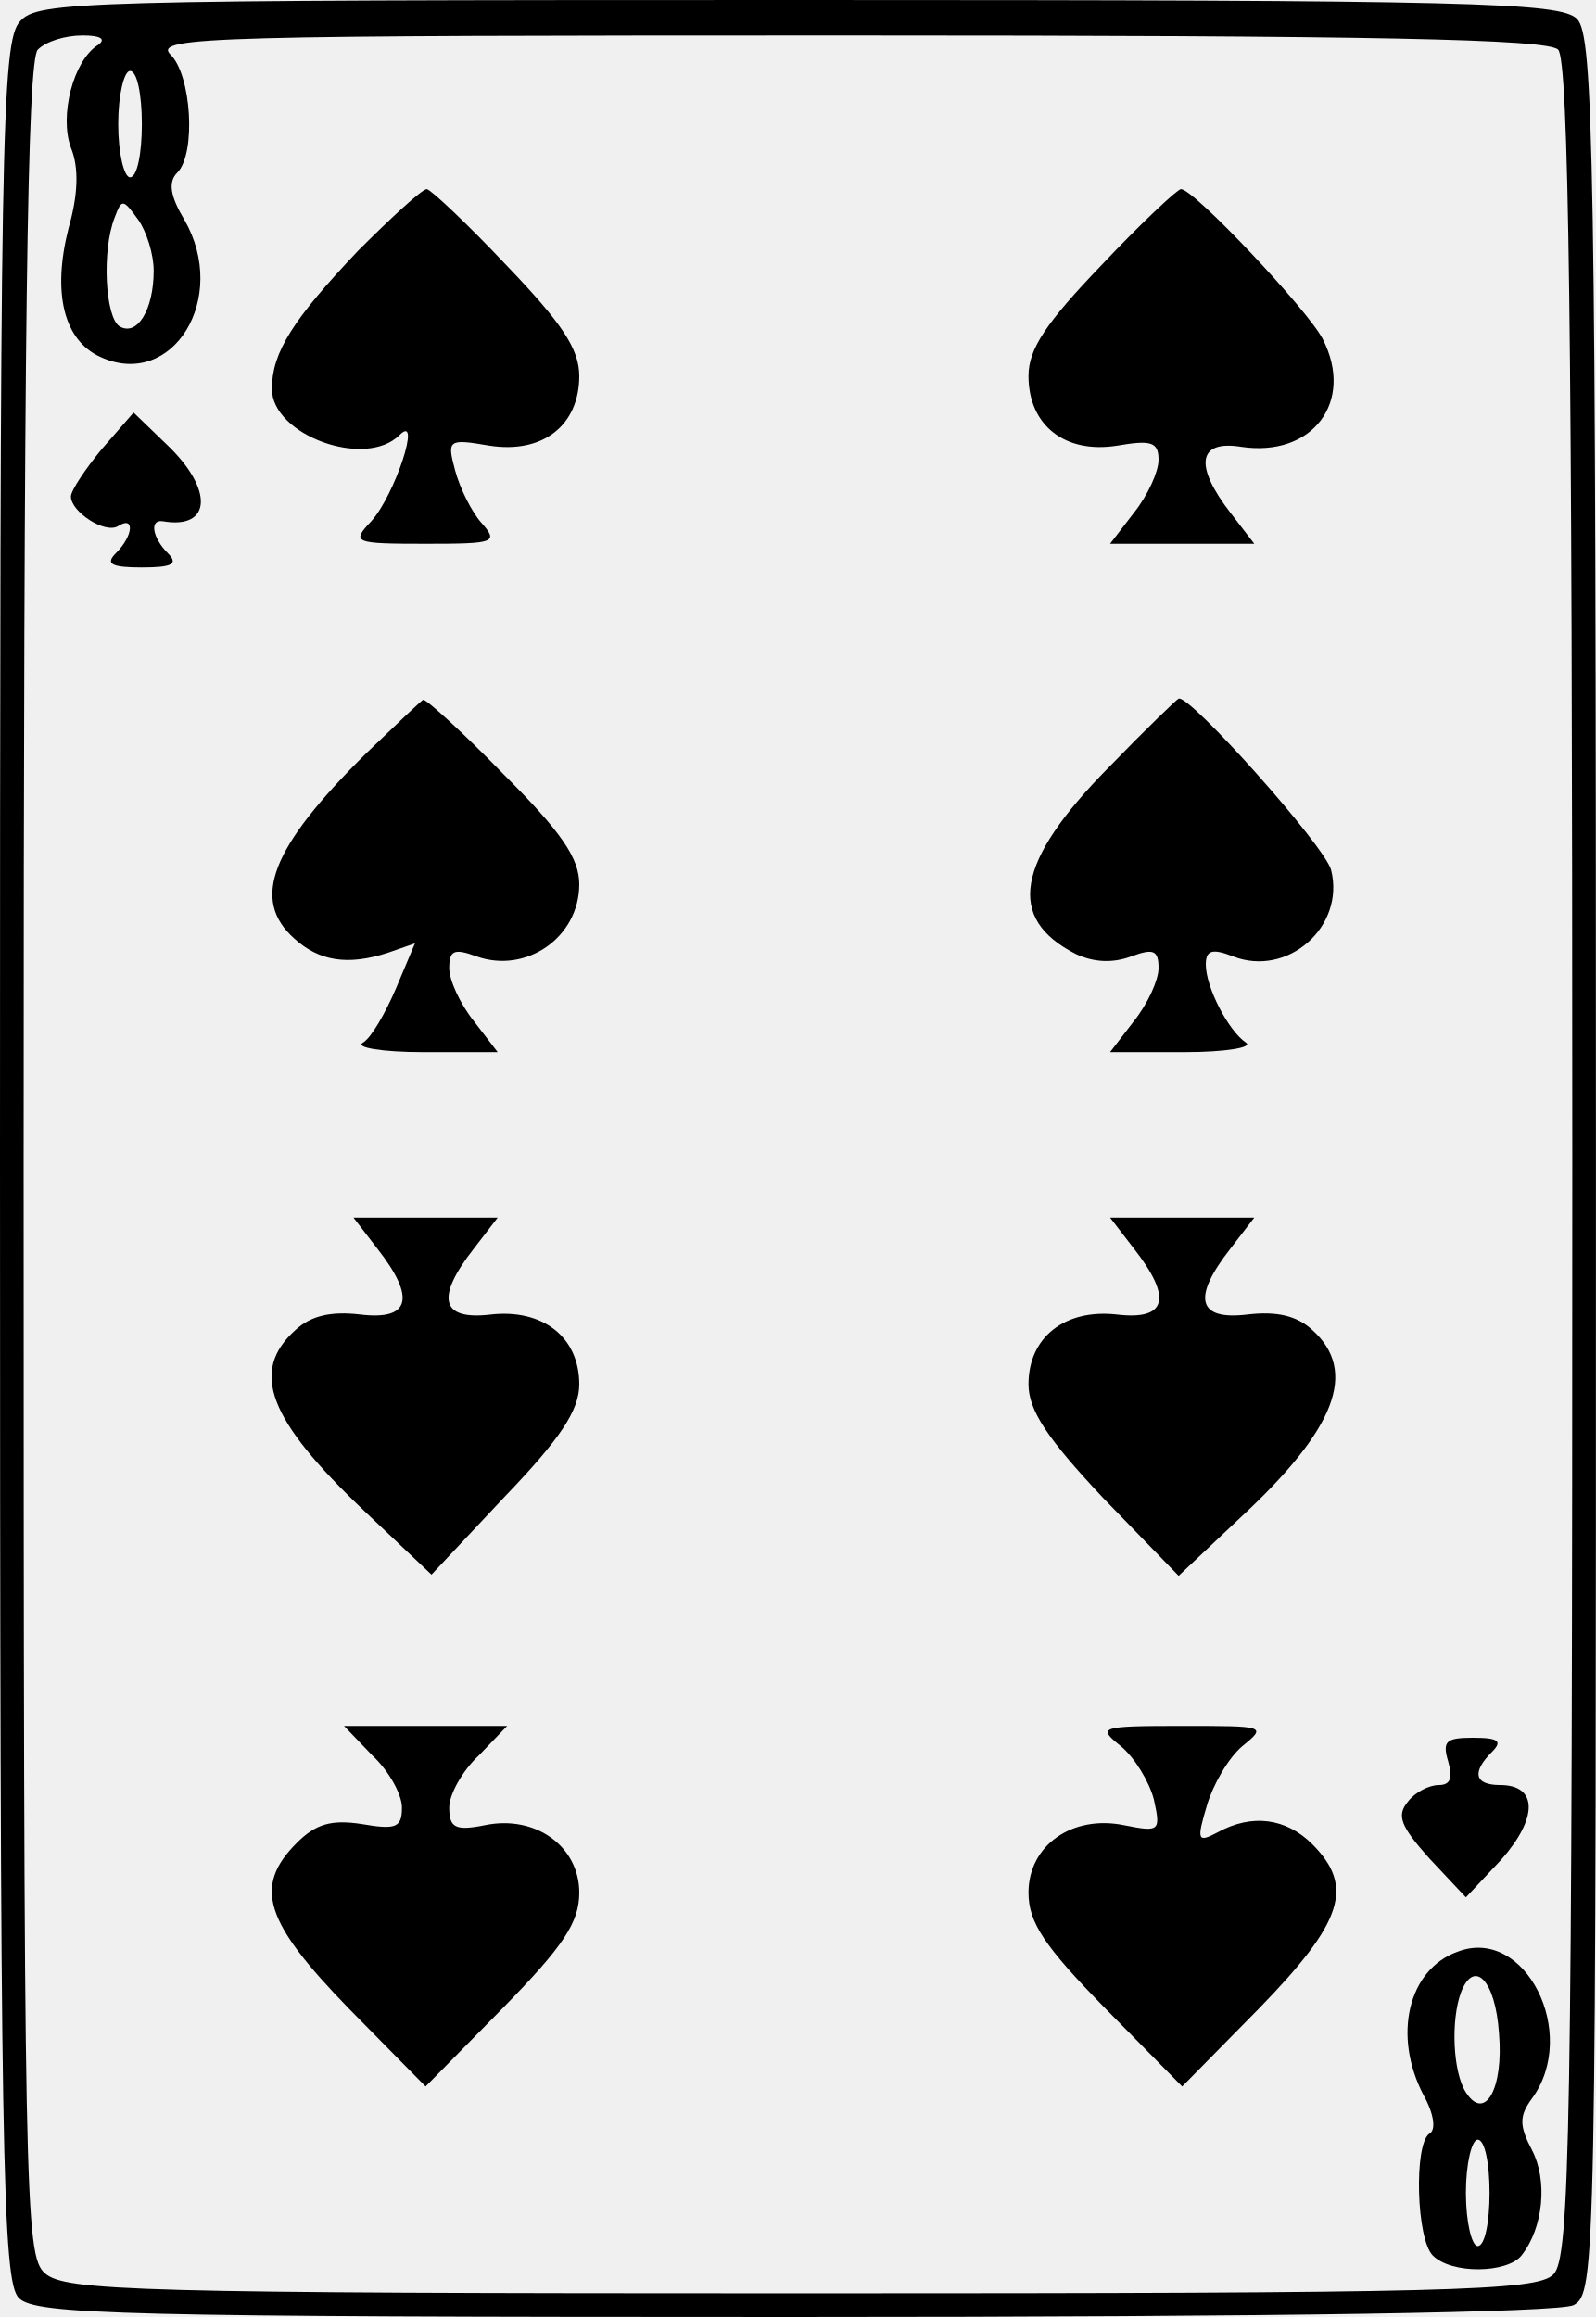
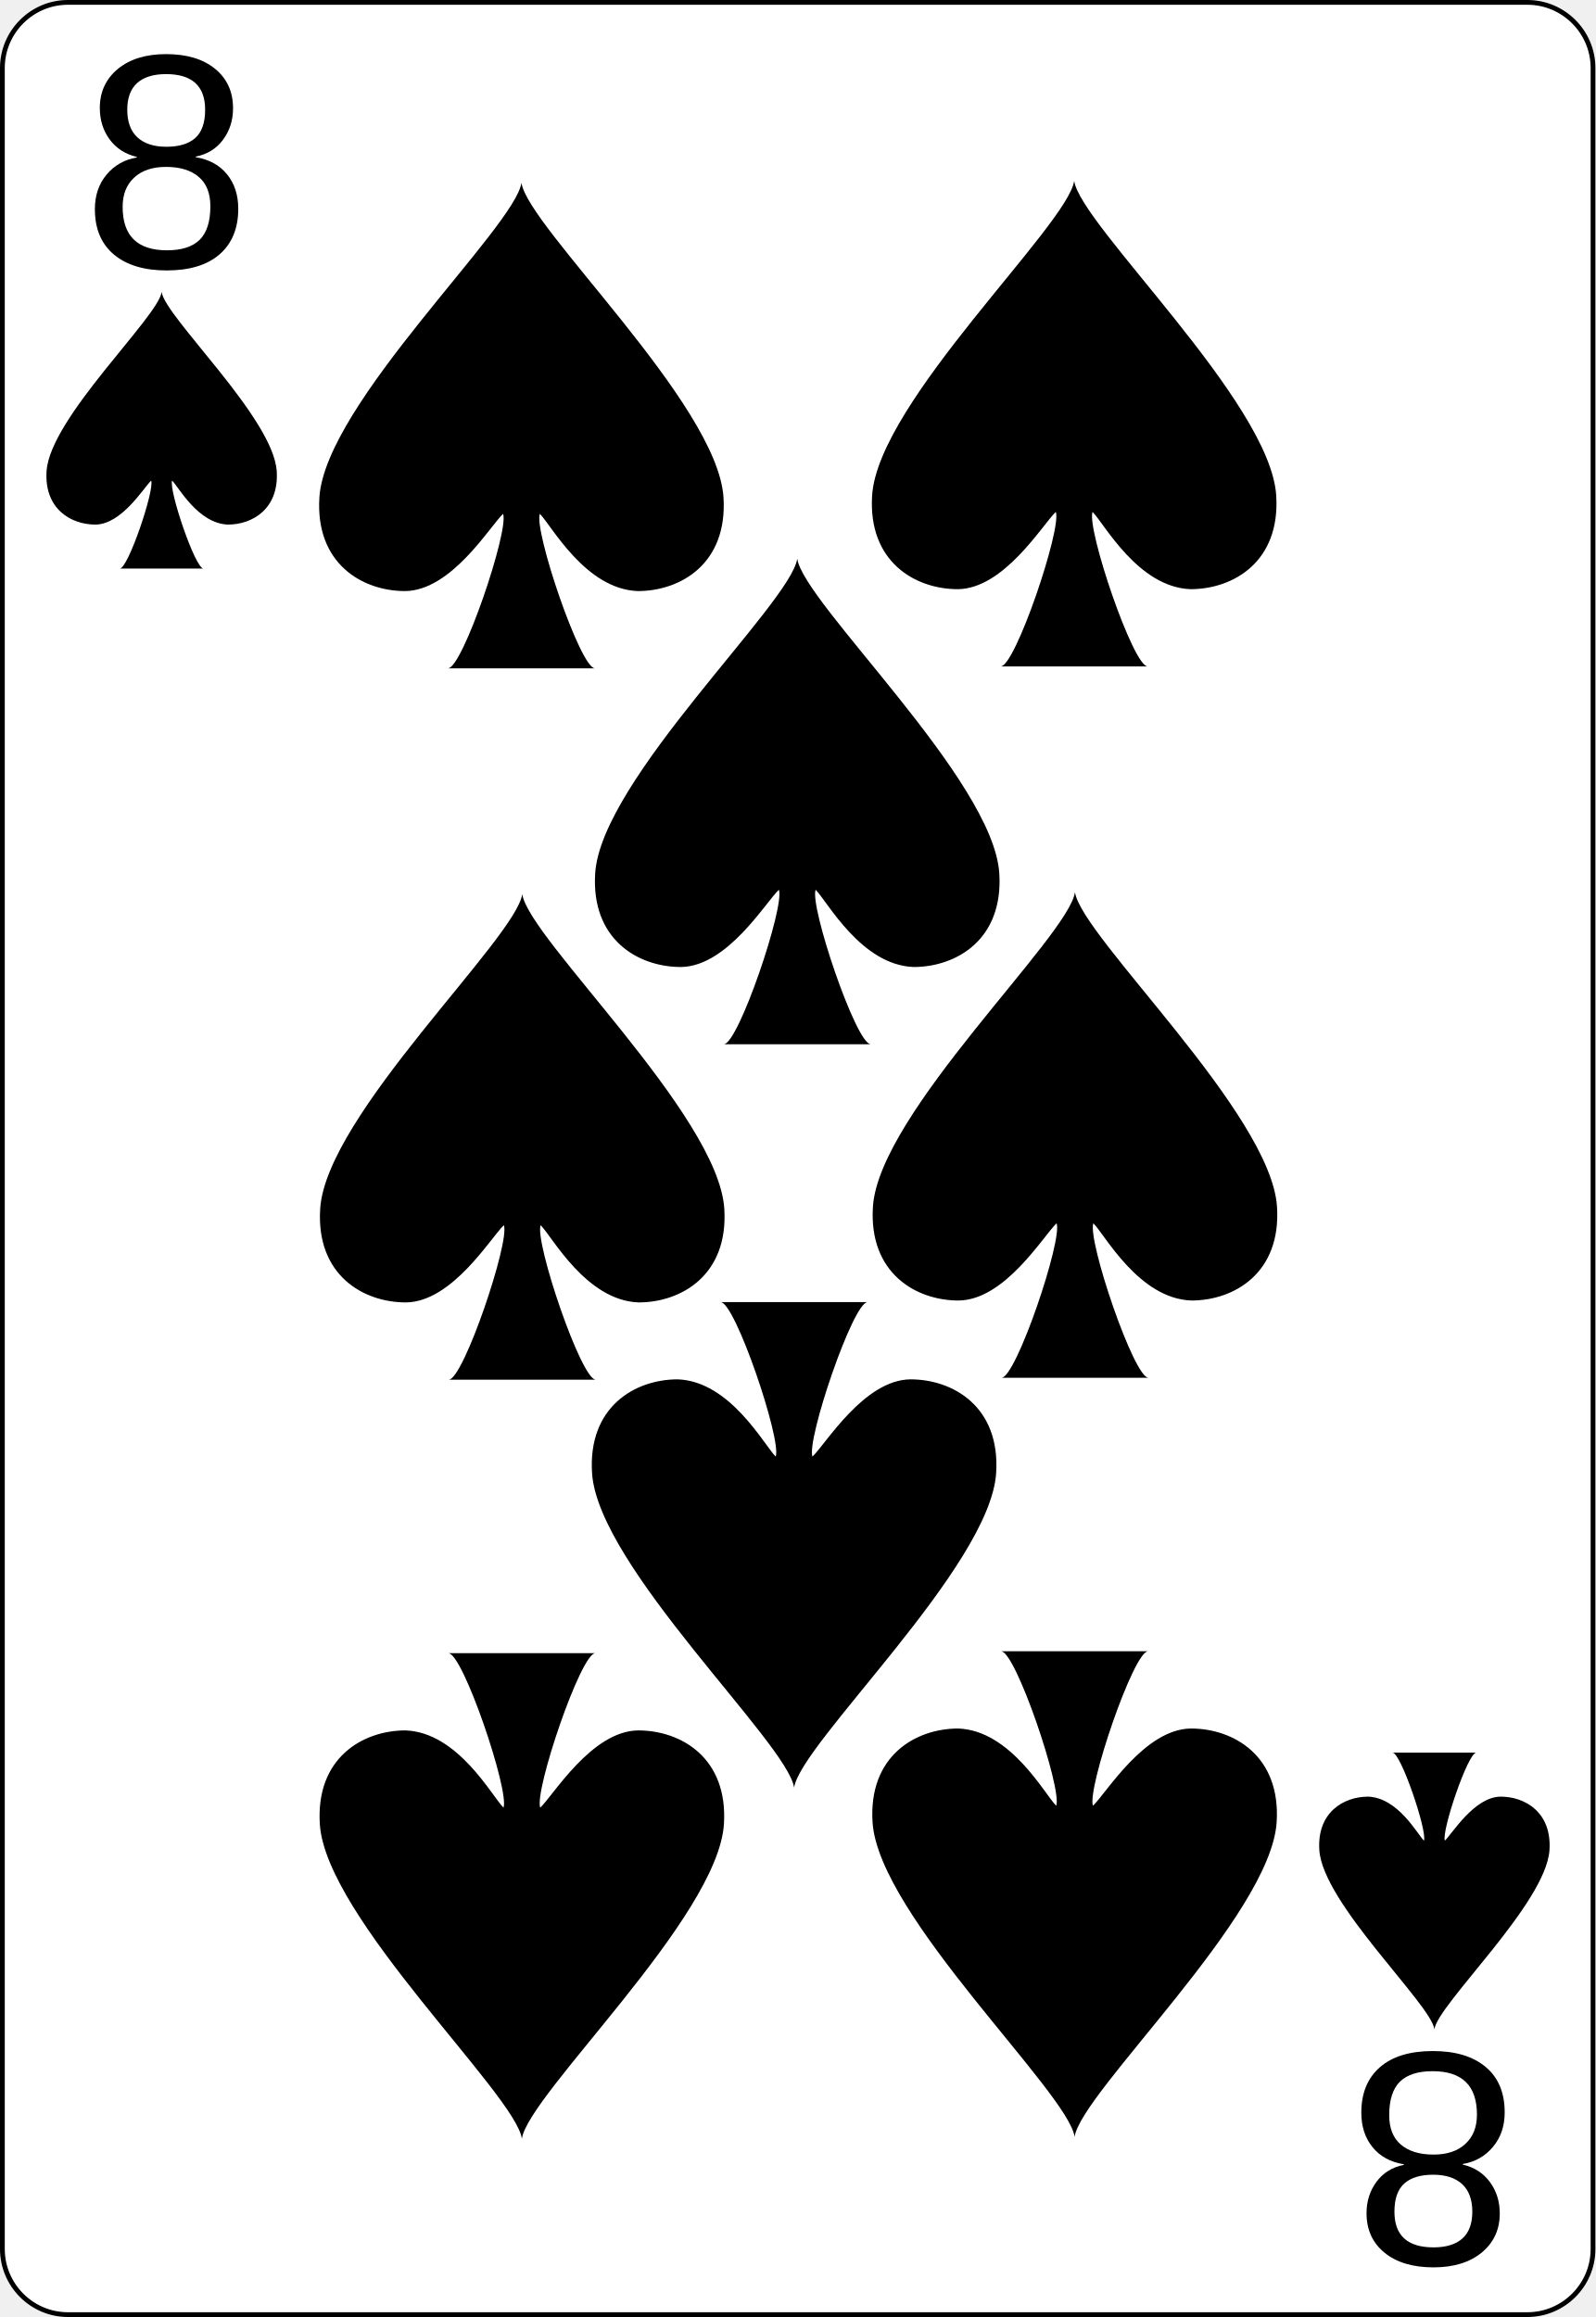
- <svg xmlns="http://www.w3.org/2000/svg" version="1.0" width="135pt" height="196pt" viewBox="0 0 135 196" preserveAspectRatio="xMidYMid meet">
-   <g transform="translate(0,196) scale(0.1,-0.1)" fill="#000000" stroke="none">
-     <path d="M17 1942 c-16 -17 -17 -98 -17 -965 0 -846 2 -947 16 -961 14 -14 87 -16 655 -16 422 0 647 4 660 10 19 10 19 32 19 965 0 854 -2 955 -16 969 -14 14 -87 16 -658 16 -610 0 -644 -1 -659 -18z m66 -20 c-21 -13 -33 -60 -23 -87 7 -17 6 -40 -2 -68 -14 -55 -4 -95 27 -109 61 -28 109 50 71 116 -12 20 -14 32 -6 40 16 16 12 83 -6 100 -14 15 38 16 573 16 445 0 592 -3 601 -12 9 -9 12 -231 12 -939 0 -830 -2 -929 -16 -943 -14 -14 -85 -16 -636 -16 -564 0 -623 2 -640 17 -17 15 -18 58 -18 943 0 707 3 929 12 938 7 7 23 12 38 12 15 0 20 -3 13 -8z m37 -67 c0 -25 -4 -45 -10 -45 -5 0 -10 20 -10 45 0 25 5 45 10 45 6 0 10 -20 10 -45z m10 -124 c0 -33 -14 -56 -29 -47 -12 8 -15 64 -4 92 6 16 7 16 20 -2 7 -10 13 -29 13 -43z" />
-     <path d="M303 1748 c-55 -58 -73 -86 -73 -117 0 -39 79 -68 108 -39 19 19 -4 -51 -24 -73 -17 -18 -15 -19 46 -19 59 0 62 1 47 18 -8 9 -18 29 -22 44 -7 26 -6 27 29 21 45 -7 76 17 76 59 0 23 -15 45 -62 94 -33 35 -64 64 -67 64 -4 0 -30 -24 -58 -52z" />
-     <path d="M932 1736 c-47 -49 -62 -71 -62 -94 0 -42 31 -66 75 -59 29 5 35 3 35 -12 0 -10 -9 -30 -21 -45 l-20 -26 61 0 61 0 -20 26 c-31 40 -28 62 9 56 60 -9 96 38 69 91 -12 24 -109 127 -120 127 -3 0 -34 -29 -67 -64z" />
-     <path d="M86 1580 c-14 -17 -26 -35 -26 -40 0 -13 29 -32 40 -25 14 9 13 -8 -2 -23 -9 -9 -4 -12 22 -12 26 0 31 3 22 12 -13 13 -16 29 -4 27 41 -7 43 27 3 65 l-28 27 -27 -31z" />
-     <path d="M310 1323 c-81 -80 -98 -124 -61 -157 21 -19 45 -23 79 -12 l23 8 -16 -38 c-9 -21 -21 -42 -28 -46 -7 -4 16 -8 51 -8 l63 0 -20 26 c-12 15 -21 35 -21 45 0 15 4 17 23 10 42 -15 87 16 87 61 0 22 -15 44 -64 93 -35 36 -66 64 -68 63 -1 0 -23 -21 -48 -45z" />
-     <path d="M938 1311 c-79 -80 -87 -128 -28 -158 15 -7 31 -8 47 -2 19 7 23 5 23 -10 0 -10 -9 -30 -21 -45 l-20 -26 63 0 c35 0 58 4 52 8 -15 10 -34 47 -34 66 0 12 5 14 23 7 46 -18 95 25 83 73 -5 20 -120 149 -129 145 -1 0 -28 -26 -59 -58z" />
-     <path d="M319 904 c33 -42 28 -61 -14 -56 -25 3 -42 -1 -55 -13 -39 -35 -23 -76 58 -153 l57 -54 62 66 c47 49 63 73 63 95 0 40 -31 64 -75 59 -42 -5 -47 14 -14 56 l20 26 -61 0 -61 0 20 -26z" />
-     <path d="M959 904 c33 -42 28 -61 -14 -56 -44 5 -75 -19 -75 -59 0 -22 16 -46 63 -96 l64 -66 52 49 c81 75 100 124 61 159 -13 12 -30 16 -55 13 -42 -5 -47 14 -14 56 l20 26 -61 0 -61 0 20 -26z" />
-     <path d="M315 475 c14 -13 25 -33 25 -44 0 -17 -5 -19 -34 -14 -26 4 -39 0 -55 -16 -37 -37 -27 -67 44 -140 l65 -66 65 66 c52 53 65 73 65 98 0 39 -37 66 -80 57 -25 -5 -30 -2 -30 15 0 11 11 31 25 44 l24 25 -69 0 -69 0 24 -25z" />
-     <path d="M948 483 c12 -10 24 -30 28 -45 6 -27 5 -28 -25 -22 -44 9 -81 -17 -81 -57 0 -25 13 -45 65 -98 l65 -66 65 66 c71 73 81 103 45 139 -22 22 -51 26 -80 10 -17 -9 -18 -7 -9 23 5 17 18 40 30 50 21 17 19 17 -51 17 -70 0 -72 -1 -52 -17z" />
-     <path d="M1225 470 c4 -14 2 -20 -8 -20 -8 0 -20 -6 -26 -14 -10 -12 -6 -21 18 -48 l31 -33 30 32 c31 35 31 63 -1 63 -22 0 -24 11 -7 28 9 9 6 12 -16 12 -23 0 -26 -3 -21 -20z" />
-     <path d="M1233 309 c-42 -15 -55 -71 -29 -121 9 -16 11 -30 5 -33 -13 -9 -11 -89 3 -103 16 -16 63 -15 75 0 19 24 22 64 9 89 -11 21 -11 29 0 44 40 55 -6 146 -63 124z m35 -69 c4 -47 -12 -75 -28 -50 -11 17 -13 61 -4 85 11 28 29 10 32 -35z m-8 -135 c0 -25 -4 -45 -10 -45 -5 0 -10 20 -10 45 0 25 5 45 10 45 6 0 10 -20 10 -45z" />
+ <svg xmlns="http://www.w3.org/2000/svg" width="167.087pt" height="242.667pt" viewBox="0 0 167.087 242.667" xml:space="preserve" id="svg2" version="1.1">
+   <defs id="defs41" />
+   <g id="Layer_x0020_1" style="fill-rule:nonzero;clip-rule:nonzero;stroke:#000000;stroke-miterlimit:4;">
+     <path style="fill:#FFFFFF;stroke-width:0.5;" d="M166.837,235.548c0,3.777-3.087,6.869-6.871,6.869H7.111c-3.775,0-6.861-3.092-6.861-6.869V7.12C0.25,3.343,3.336,0.25,7.111,0.25h152.855    c3.784,0,6.871,3.093,6.871,6.87v228.428z" id="path5" />
+     <g style="stroke:none;" id="g7">
+       <g id="g9">
+ 				
+ 			</g>
+     </g>
+     <g id="g15">
+ 			
+ 		</g>
+     <g id="g19">
+ 			
+ 		</g>
+     <g style="stroke:none;" id="g23">
+       <g id="g25">
+ 				
+ 			</g>
+     </g>
+     <g style="stroke:none;" id="g31">
+       <g id="g33">
+ 				
+ 			</g>
+     </g>
+   </g>
+   <text xml:space="preserve" style="font-size:32px;font-style:normal;font-weight:normal;line-height:125%;letter-spacing:0px;word-spacing:0px;fill:#000000;fill-opacity:1;stroke:none;font-family:Bitstream Vera Sans" x="8.547" y="28.013" id="text3788">
+     <tspan id="tspan3790" x="8.547" y="28.013" style="font-style:normal;font-variant:normal;font-weight:normal;font-stretch:normal;font-family:Arial;-inkscape-font-specification:Arial">8</tspan>
+   </text>
+   <g transform="matrix(1.508595,0,0,1.379325,16.9291,45.0659)" id="layer1-7">
+     <path id="sl" d="M 7.989,3.103 C 7.747,-0.954 0.242,-8.59 0,-10.5 c -0.242,1.909 -7.747,9.545 -7.989,13.603 -0.169,2.868 1.695,4.057 3.39,4.057 1.835,-0.022 3.351,-2.801 3.873,-3.341 0.242,0.716 -1.603,6.682 -2.179,6.682 l 5.811,0 C 2.33,10.501 0.485,4.535 0.727,3.819 1.184,4.315 2.524,7.077 4.601,7.16 6.295,7.159 8.158,5.971 7.989,3.103 z" style="fill:#000000" />
+   </g>
+   <g transform="matrix(2.648679,0,0,2.421718,54.61089,44.566)" id="layer1-7-88">
+     <path id="sl-4" d="M 7.989,3.103 C 7.747,-0.954 0.242,-8.59 0,-10.5 c -0.242,1.909 -7.747,9.545 -7.989,13.603 -0.169,2.868 1.695,4.057 3.39,4.057 1.835,-0.022 3.351,-2.801 3.873,-3.341 0.242,0.716 -1.603,6.682 -2.179,6.682 l 5.811,0 C 2.33,10.501 0.485,4.535 0.727,3.819 1.184,4.315 2.524,7.077 4.601,7.16 6.295,7.159 8.158,5.971 7.989,3.103 z" style="fill:#000000" />
+   </g>
+   <text xml:space="preserve" style="font-size:32px;font-style:normal;font-weight:normal;line-height:125%;letter-spacing:0px;word-spacing:0px;fill:#000000;fill-opacity:1;stroke:none;font-family:Bitstream Vera Sans" x="-158.978" y="-215.124" id="text3788-7" transform="scale(-1,-1)">
+     <tspan id="tspan3790-6" x="-158.978" y="-215.124" style="font-style:normal;font-variant:normal;font-weight:normal;font-stretch:normal;font-family:Arial;-inkscape-font-specification:Arial">8</tspan>
+   </text>
+   <g transform="matrix(-1.508595,0,0,-1.379325,150.2251,198.0441)" id="layer1-7-3">
+     <path id="sl-1" d="M 7.989,3.103 C 7.747,-0.954 0.242,-8.59 0,-10.5 c -0.242,1.909 -7.747,9.545 -7.989,13.603 -0.169,2.868 1.695,4.057 3.39,4.057 1.835,-0.022 3.351,-2.801 3.873,-3.341 0.242,0.716 -1.603,6.682 -2.179,6.682 l 5.811,0 C 2.33,10.501 0.485,4.535 0.727,3.819 1.184,4.315 2.524,7.077 4.601,7.16 6.295,7.159 8.158,5.971 7.989,3.103 z" style="fill:#000000" />
+   </g>
+   <g transform="matrix(-2.648679,0,0,-2.421718,54.65613,198.5713)" id="layer1-7-88-7">
+     <path id="sl-4-5" d="M 7.989,3.103 C 7.747,-0.954 0.242,-8.59 0,-10.5 c -0.242,1.909 -7.747,9.545 -7.989,13.603 -0.169,2.868 1.695,4.057 3.39,4.057 1.835,-0.022 3.351,-2.801 3.873,-3.341 0.242,0.716 -1.603,6.682 -2.179,6.682 l 5.811,0 C 2.33,10.501 0.485,4.535 0.727,3.819 1.184,4.315 2.524,7.077 4.601,7.16 6.295,7.159 8.158,5.971 7.989,3.103 z" style="fill:#000000" />
+   </g>
+   <g transform="matrix(2.648679,0,0,2.421718,54.6947,119.0673)" id="layer1-7-88-6">
+     <path id="sl-4-8" d="M 7.989,3.103 C 7.747,-0.954 0.242,-8.59 0,-10.5 c -0.242,1.909 -7.747,9.545 -7.989,13.603 -0.169,2.868 1.695,4.057 3.39,4.057 1.835,-0.022 3.351,-2.801 3.873,-3.341 0.242,0.716 -1.603,6.682 -2.179,6.682 l 5.811,0 C 2.33,10.501 0.485,4.535 0.727,3.819 1.184,4.315 2.524,7.077 4.601,7.16 6.295,7.159 8.158,5.971 7.989,3.103 z" style="fill:#000000" />
+   </g>
+   <g transform="matrix(2.648679,0,0,2.421718,112.4978,44.36691)" id="layer1-7-88-68">
+     <path id="sl-4-84" d="M 7.989,3.103 C 7.747,-0.954 0.242,-8.59 0,-10.5 c -0.242,1.909 -7.747,9.545 -7.989,13.603 -0.169,2.868 1.695,4.057 3.39,4.057 1.835,-0.022 3.351,-2.801 3.873,-3.341 0.242,0.716 -1.603,6.682 -2.179,6.682 l 5.811,0 C 2.33,10.501 0.485,4.535 0.727,3.819 1.184,4.315 2.524,7.077 4.601,7.16 6.295,7.159 8.158,5.971 7.989,3.103 z" style="fill:#000000" />
+   </g>
+   <g transform="matrix(-2.648679,0,0,-2.421718,112.543,198.3722)" id="layer1-7-88-7-3">
+     <path id="sl-4-5-1" d="M 7.989,3.103 C 7.747,-0.954 0.242,-8.59 0,-10.5 c -0.242,1.909 -7.747,9.545 -7.989,13.603 -0.169,2.868 1.695,4.057 3.39,4.057 1.835,-0.022 3.351,-2.801 3.873,-3.341 0.242,0.716 -1.603,6.682 -2.179,6.682 l 5.811,0 C 2.33,10.501 0.485,4.535 0.727,3.819 1.184,4.315 2.524,7.077 4.601,7.16 6.295,7.159 8.158,5.971 7.989,3.103 z" style="fill:#000000" />
+   </g>
+   <g transform="matrix(2.648679,0,0,2.421718,112.5816,118.8682)" id="layer1-7-88-6-4">
+     <path id="sl-4-8-9" d="M 7.989,3.103 C 7.747,-0.954 0.242,-8.59 0,-10.5 c -0.242,1.909 -7.747,9.545 -7.989,13.603 -0.169,2.868 1.695,4.057 3.39,4.057 1.835,-0.022 3.351,-2.801 3.873,-3.341 0.242,0.716 -1.603,6.682 -2.179,6.682 l 5.811,0 C 2.33,10.501 0.485,4.535 0.727,3.819 1.184,4.315 2.524,7.077 4.601,7.16 6.295,7.159 8.158,5.971 7.989,3.103 z" style="fill:#000000" />
+   </g>
+   <g transform="matrix(2.648679,0,0,2.421718,83.4947,83.93795)" id="layer1-7-88-688">
+     <path id="sl-4-4" d="M 7.989,3.103 C 7.747,-0.954 0.242,-8.59 0,-10.5 c -0.242,1.909 -7.747,9.545 -7.989,13.603 -0.169,2.868 1.695,4.057 3.39,4.057 1.835,-0.022 3.351,-2.801 3.873,-3.341 0.242,0.716 -1.603,6.682 -2.179,6.682 l 5.811,0 C 2.33,10.501 0.485,4.535 0.727,3.819 1.184,4.315 2.524,7.077 4.601,7.16 6.295,7.159 8.158,5.971 7.989,3.103 z" style="fill:#000000" />
+   </g>
+   <g transform="matrix(-2.648679,0,0,-2.421718,83.16599,161.8032)" id="layer1-7-88-688-6">
+     <path id="sl-4-4-8" d="M 7.989,3.103 C 7.747,-0.954 0.242,-8.59 0,-10.5 c -0.242,1.909 -7.747,9.545 -7.989,13.603 -0.169,2.868 1.695,4.057 3.39,4.057 1.835,-0.022 3.351,-2.801 3.873,-3.341 0.242,0.716 -1.603,6.682 -2.179,6.682 l 5.811,0 C 2.33,10.501 0.485,4.535 0.727,3.819 1.184,4.315 2.524,7.077 4.601,7.16 6.295,7.159 8.158,5.971 7.989,3.103 z" style="fill:#000000" />
  </g>
</svg>
